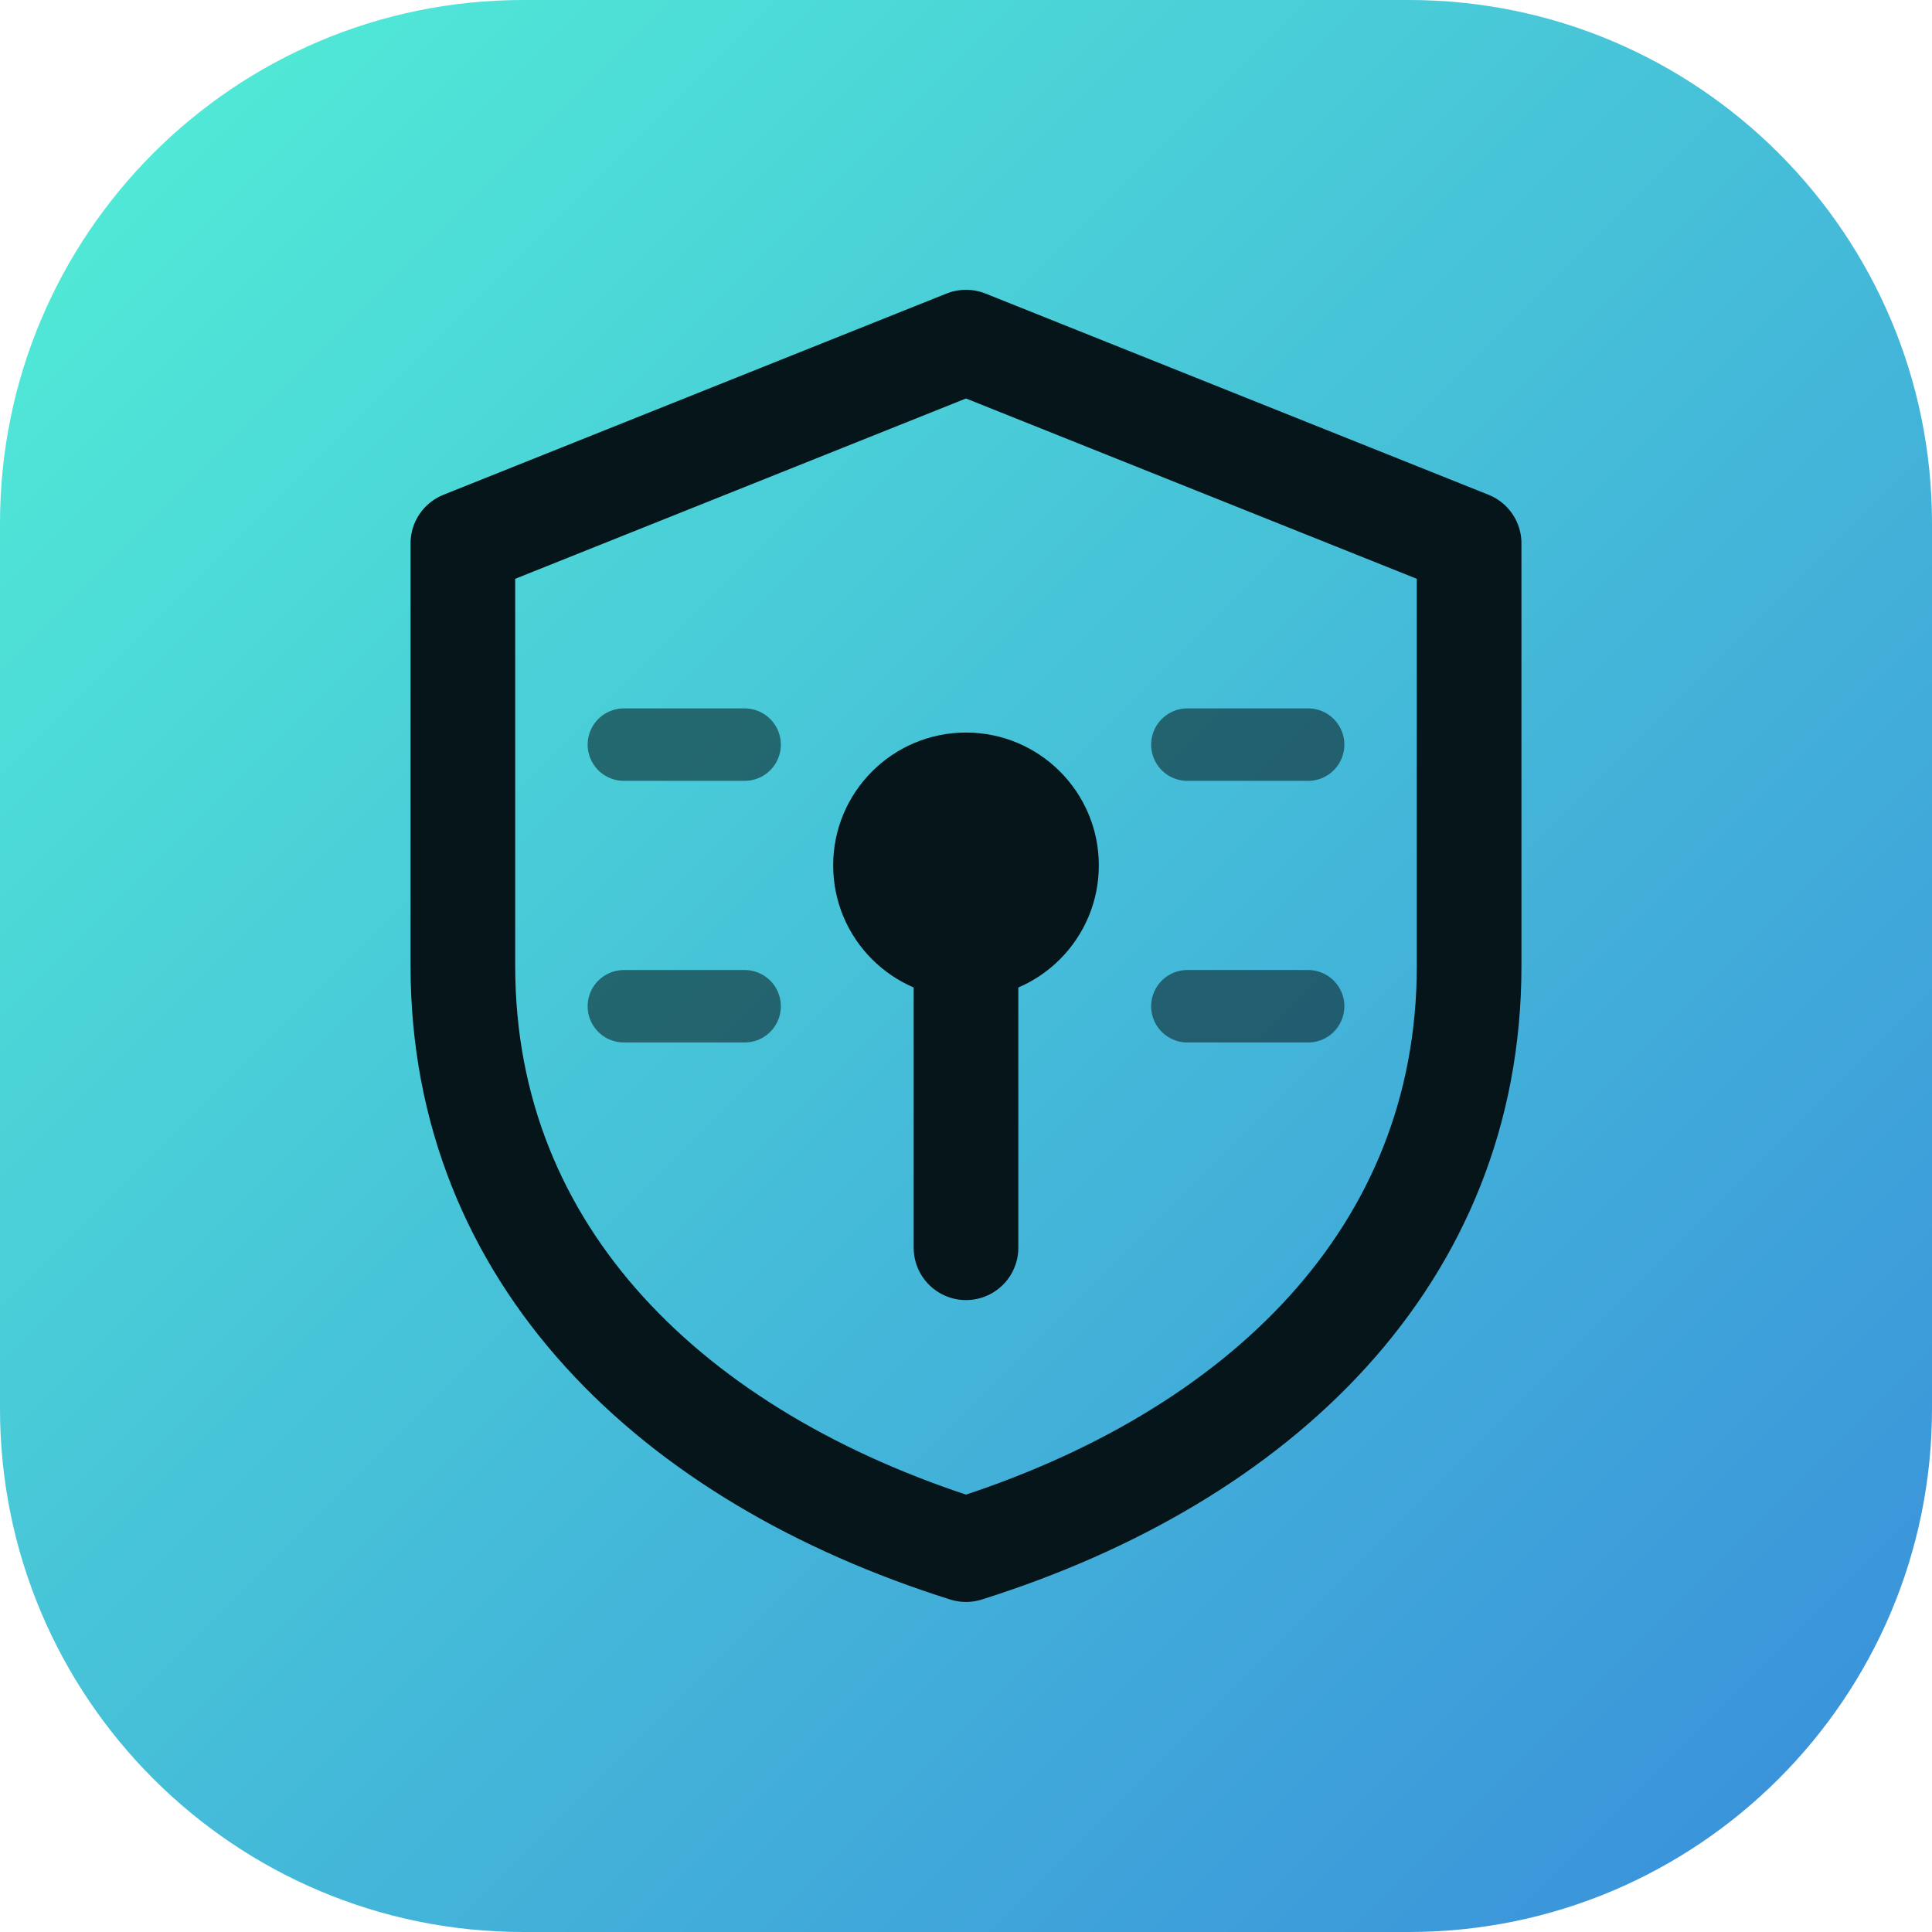
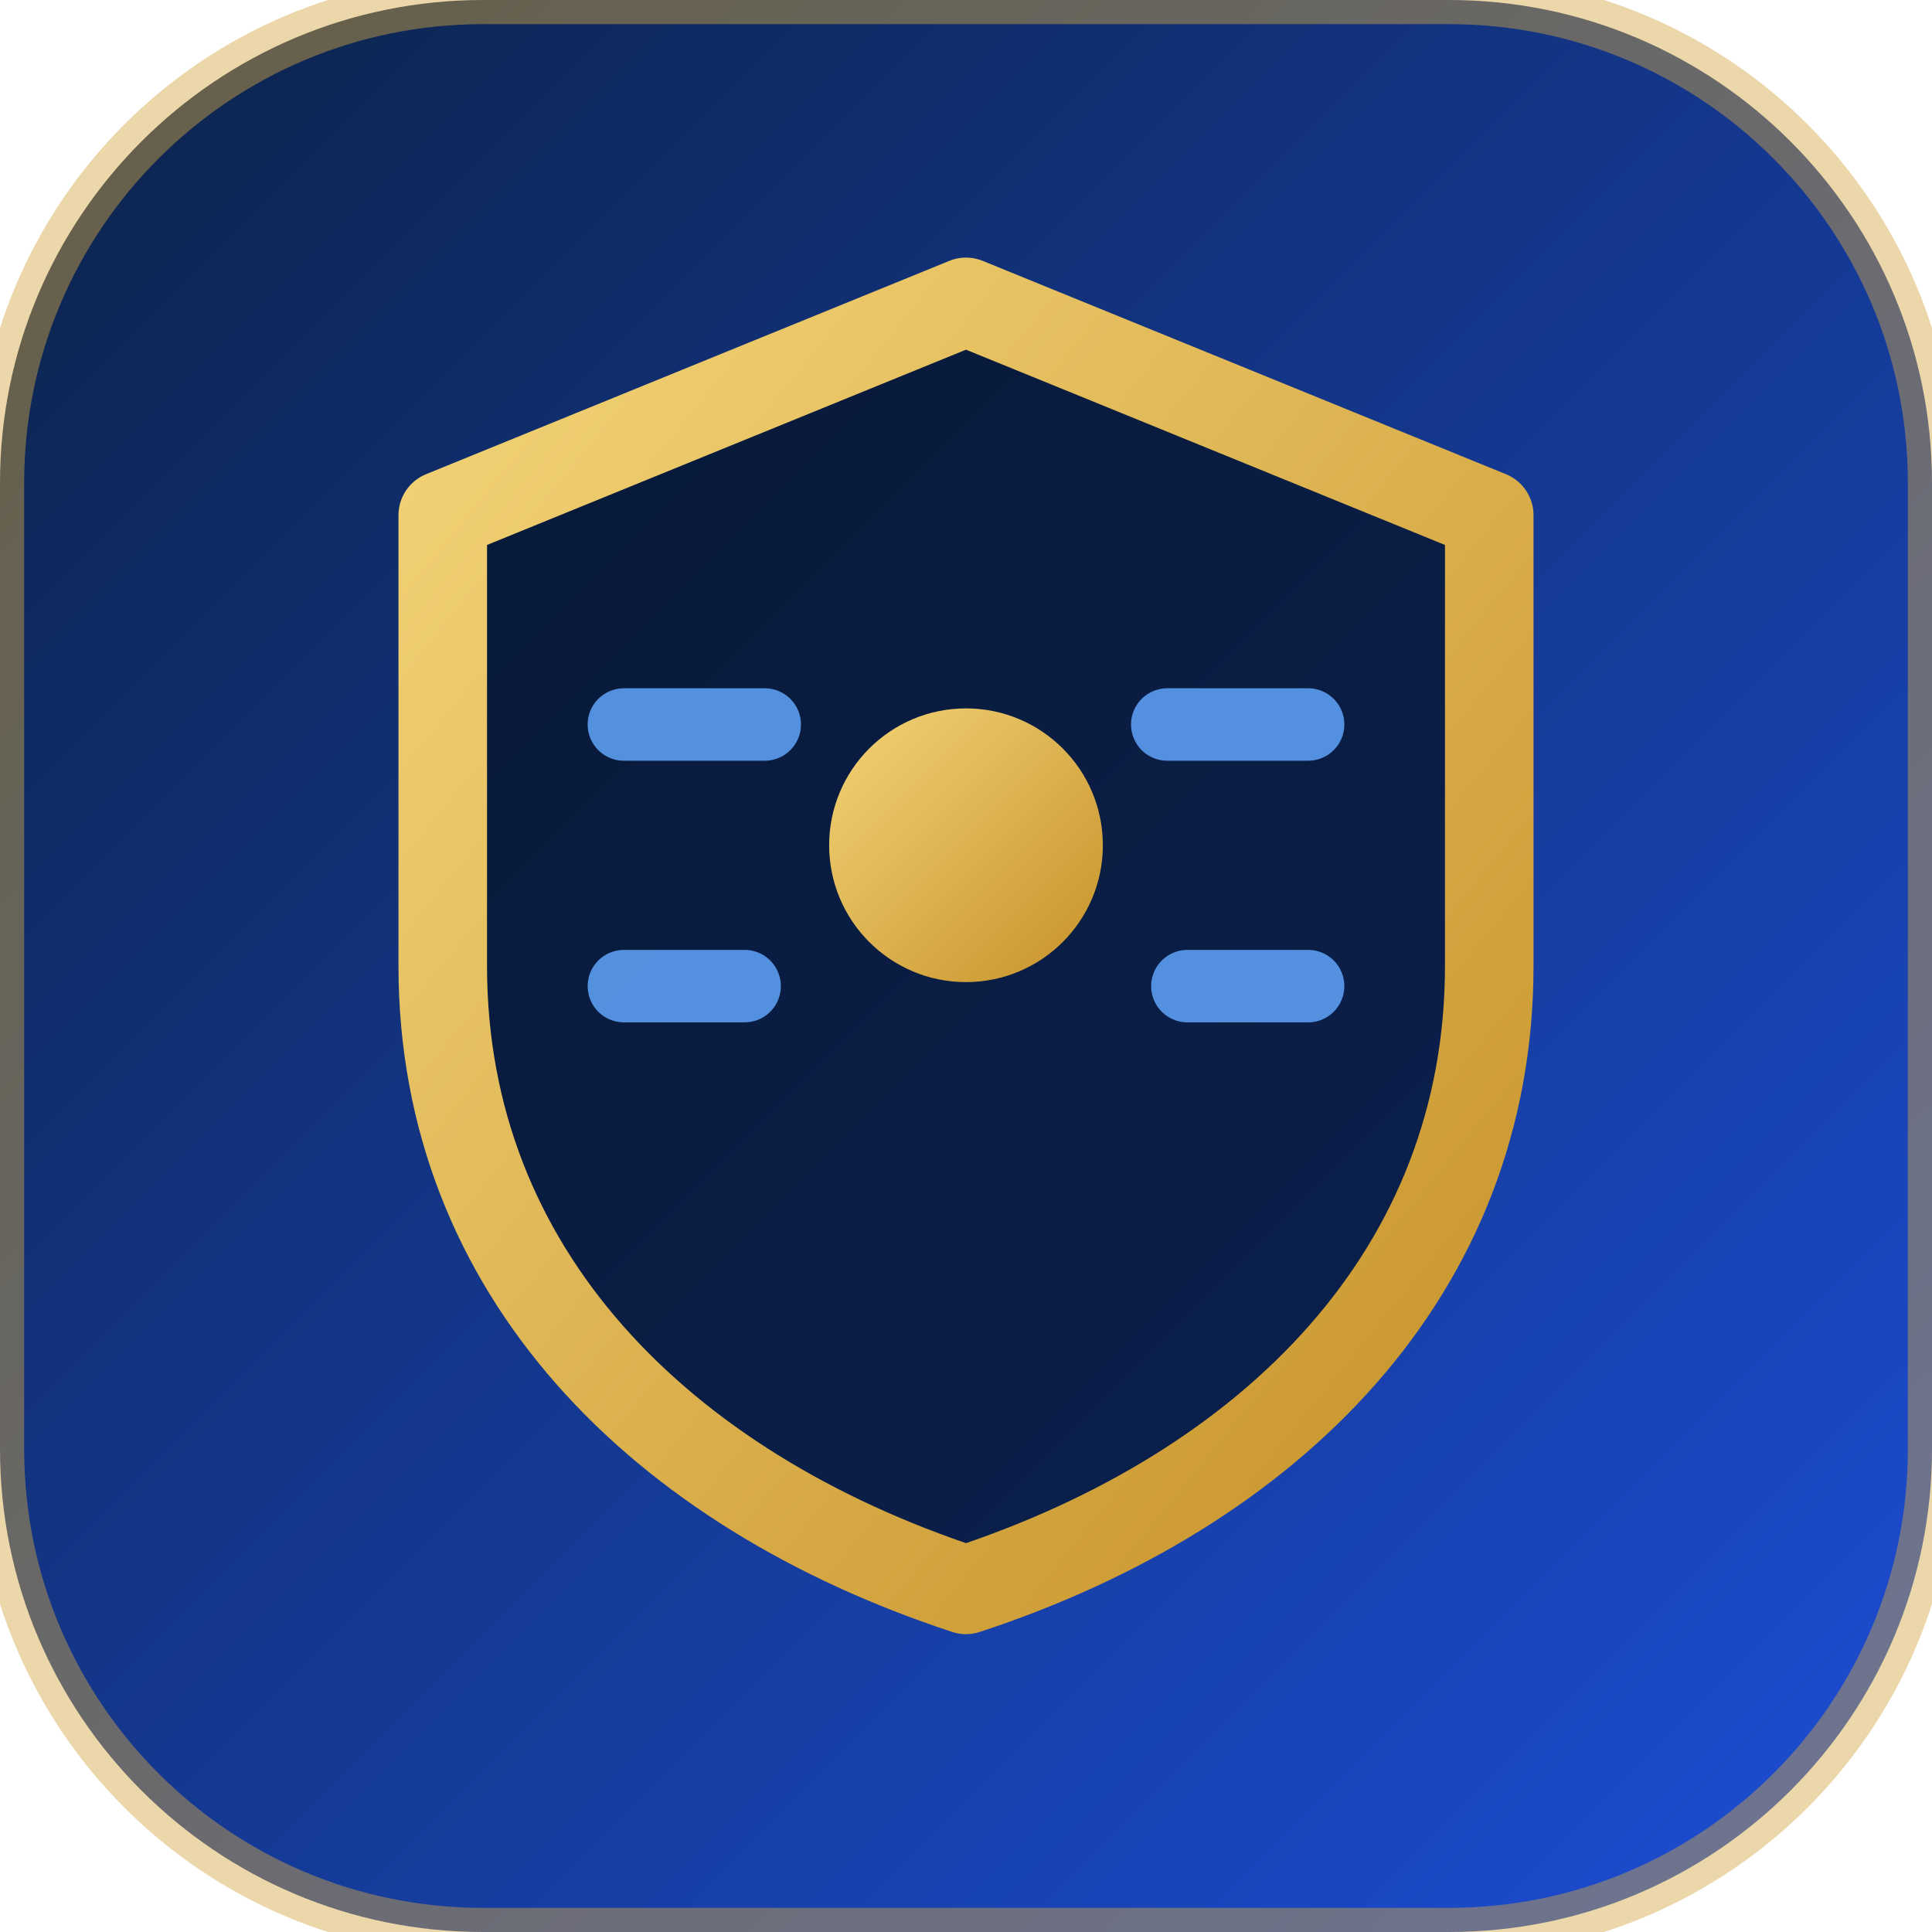
- <svg xmlns="http://www.w3.org/2000/svg" viewBox="0 0 48 48" width="48" height="48" role="img" aria-label="Kiberjinoyatlar">
+ <svg xmlns="http://www.w3.org/2000/svg" viewBox="0 0 48 48" width="48" height="48" role="img" aria-label="Kiberjinoyatlar MVD Emblem">
  <defs>
    <linearGradient id="kjg" x1="0" y1="0" x2="1" y2="1">
-       <stop offset="0" stop-color="#52f0d6" />
-       <stop offset="1" stop-color="#398cdb" />
+       <stop offset="0" stop-color="#0b2247" />
+       <stop offset="1" stop-color="#1d4ed8" />
+     </linearGradient>
+     <linearGradient id="kjgold" x1="0" y1="0" x2="1" y2="1">
+       <stop offset="0" stop-color="#f3d478" />
+       <stop offset="1" stop-color="#c69128" />
    </linearGradient>
  </defs>
-   <rect width="48" height="48" rx="13" fill="url(#kjg)" />
-   <path d="M24 8.5 36.5 13.5V24c0 7.2-5.2 12.2-12.5 14.5C16.700 36.200 11.500 31.200 11.500 24V13.500z" fill="none" stroke="#06151a" stroke-width="2.600" stroke-linejoin="round" />
-   <circle cx="24" cy="21.500" r="3.300" fill="#06151a" />
-   <path d="M24 24.500v6.500" stroke="#06151a" stroke-width="2.600" stroke-linecap="round" />
-   <path d="M15.500 18.500h3M29.500 18.500h3M15.500 25h3M29.500 25h3" stroke="#06151a" stroke-width="1.800" stroke-linecap="round" opacity=".55" />
+   <rect width="48" height="48" rx="12" fill="url(#kjg)" stroke="#d4a843" stroke-opacity="0.45" stroke-width="1.2" />
+   <path d="M24 7.5 37 12.8V24c0 7.6-5.4 13-13 15.5C16.4 37 11 31.6 11 24V12.8z" fill="#061226" fill-opacity="0.72" stroke="url(#kjgold)" stroke-width="2.2" stroke-linejoin="round" />
+   <circle cx="24" cy="21" r="3.4" fill="url(#kjgold)" />
+   <path d="M24 24.4v7.2" stroke="url(#kjgold)" stroke-width="2.4" stroke-linecap="round" />
+   <path d="M15.5 18h3.5M29 18h3.5M15.5 24.5h3M29.5 24.5h3" stroke="#60a5fa" stroke-width="1.8" stroke-linecap="round" opacity="0.85" />
</svg>
